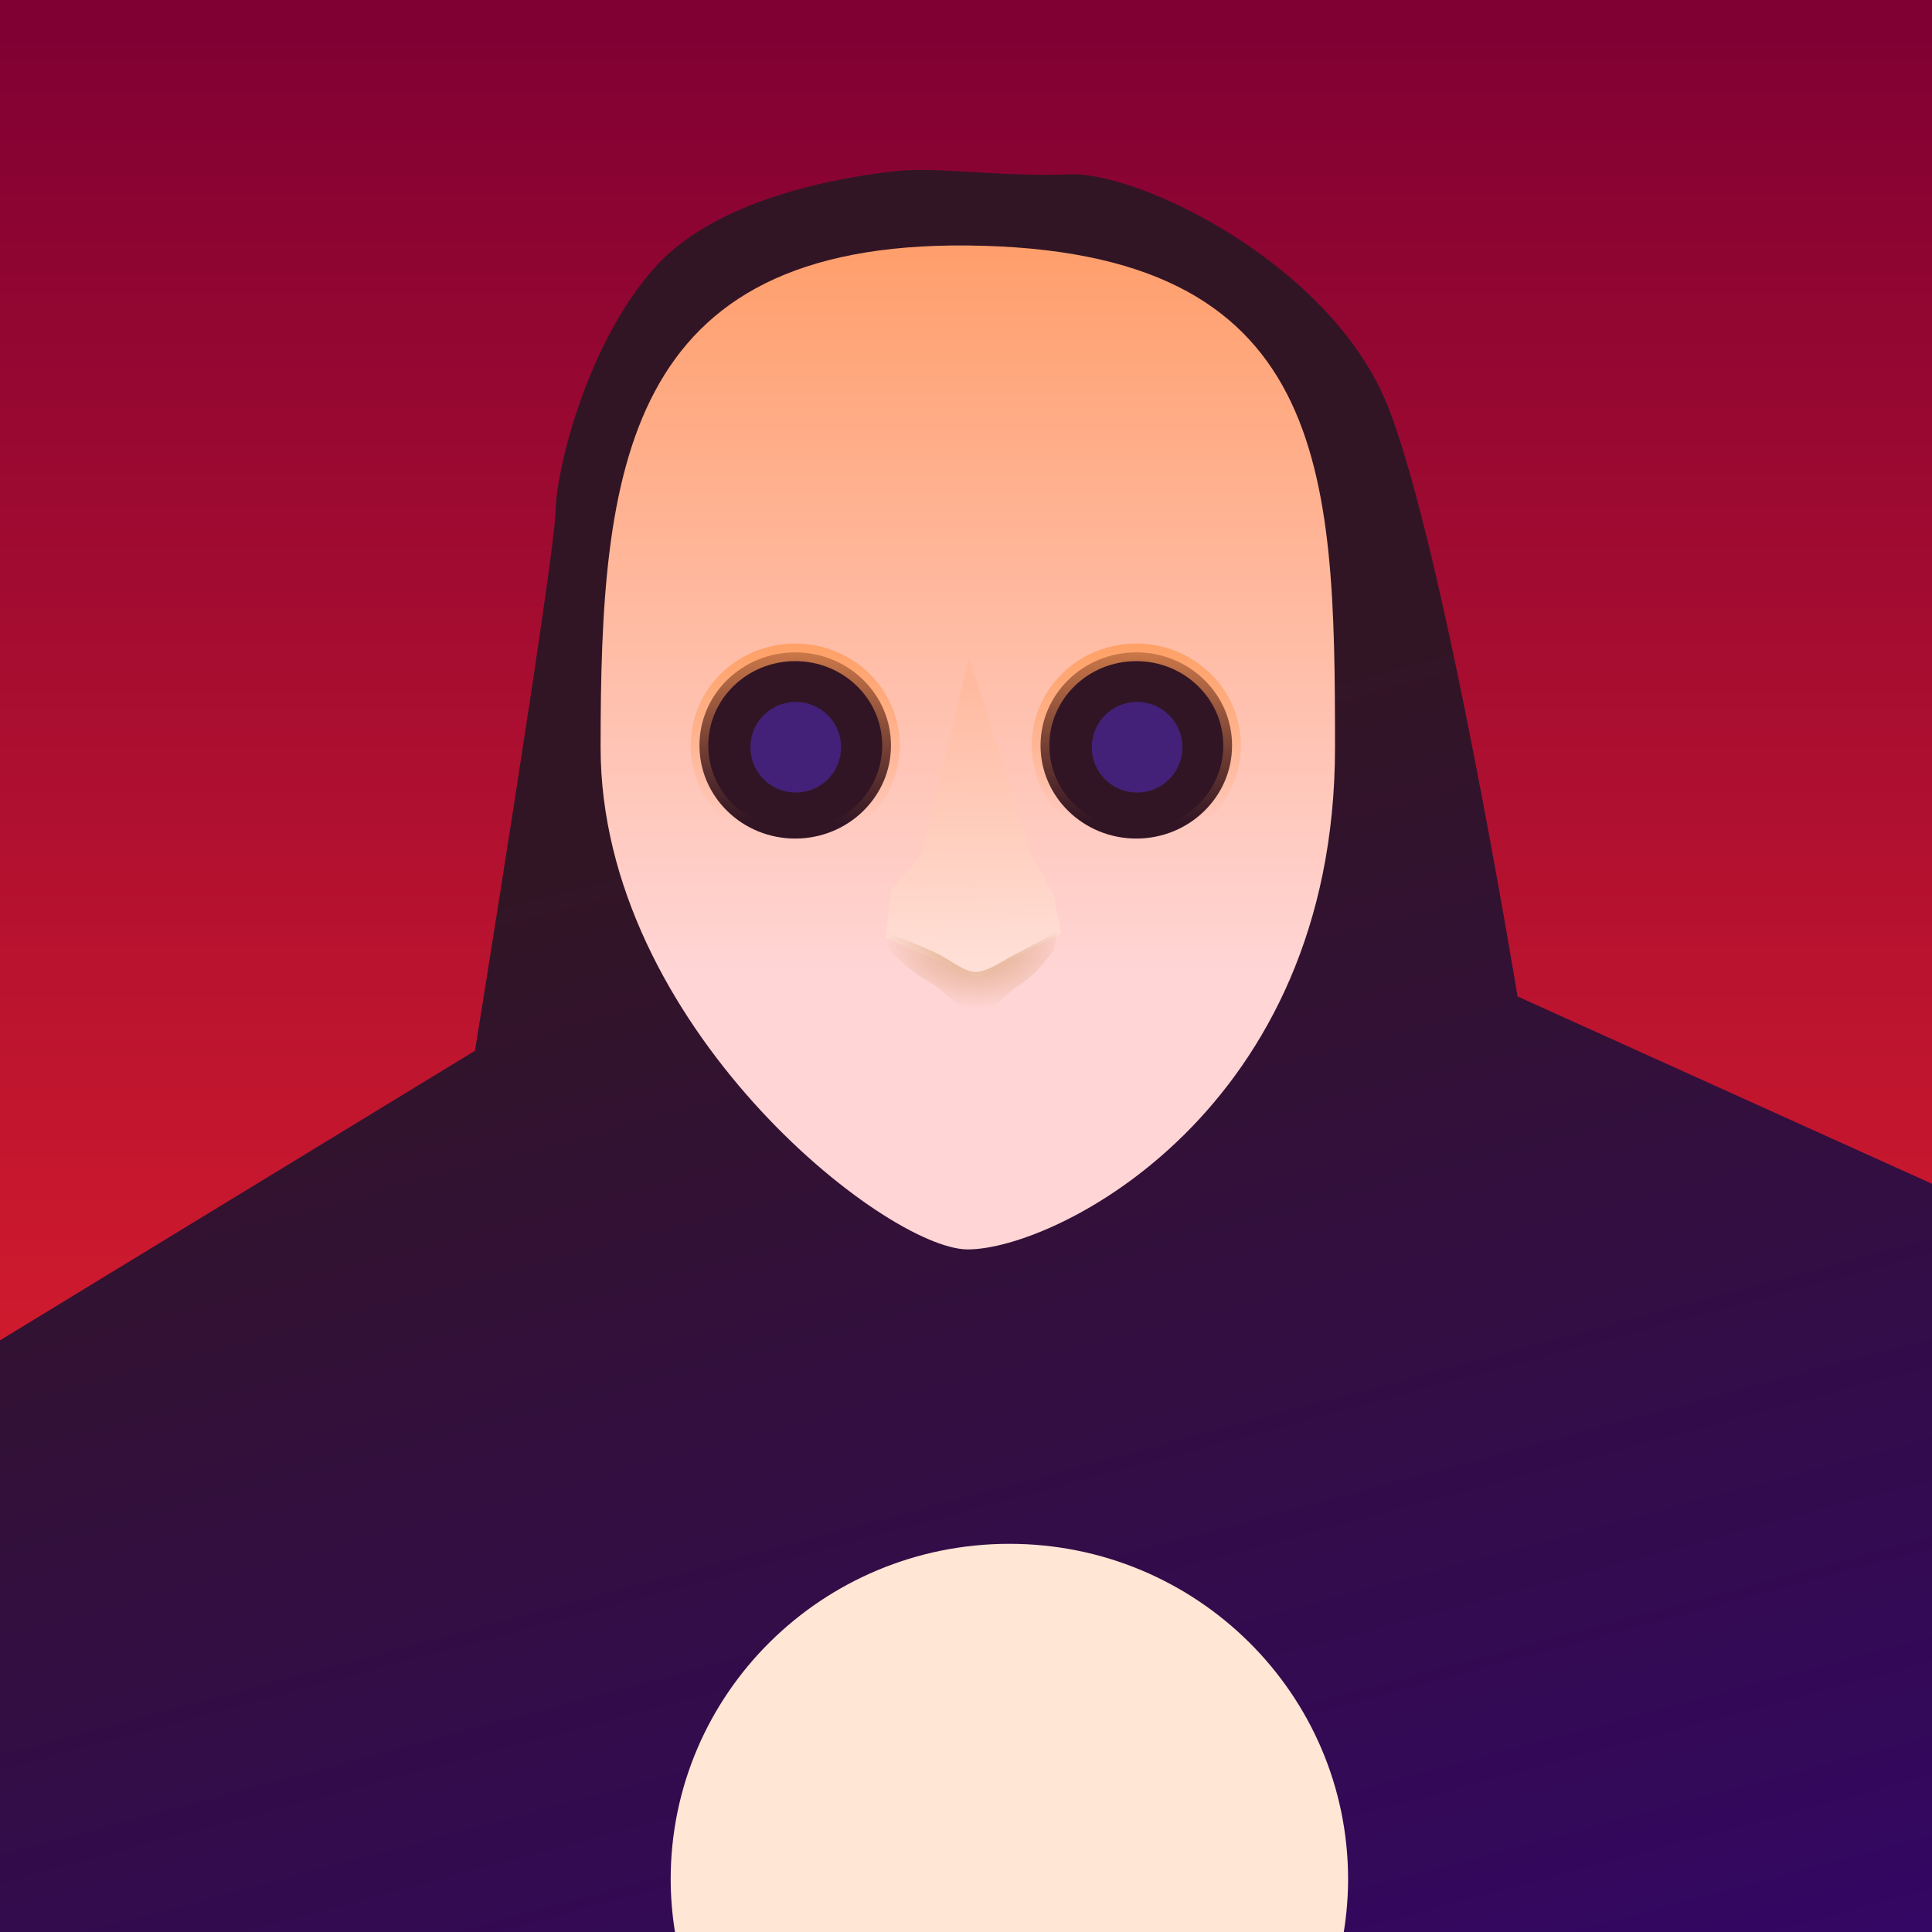
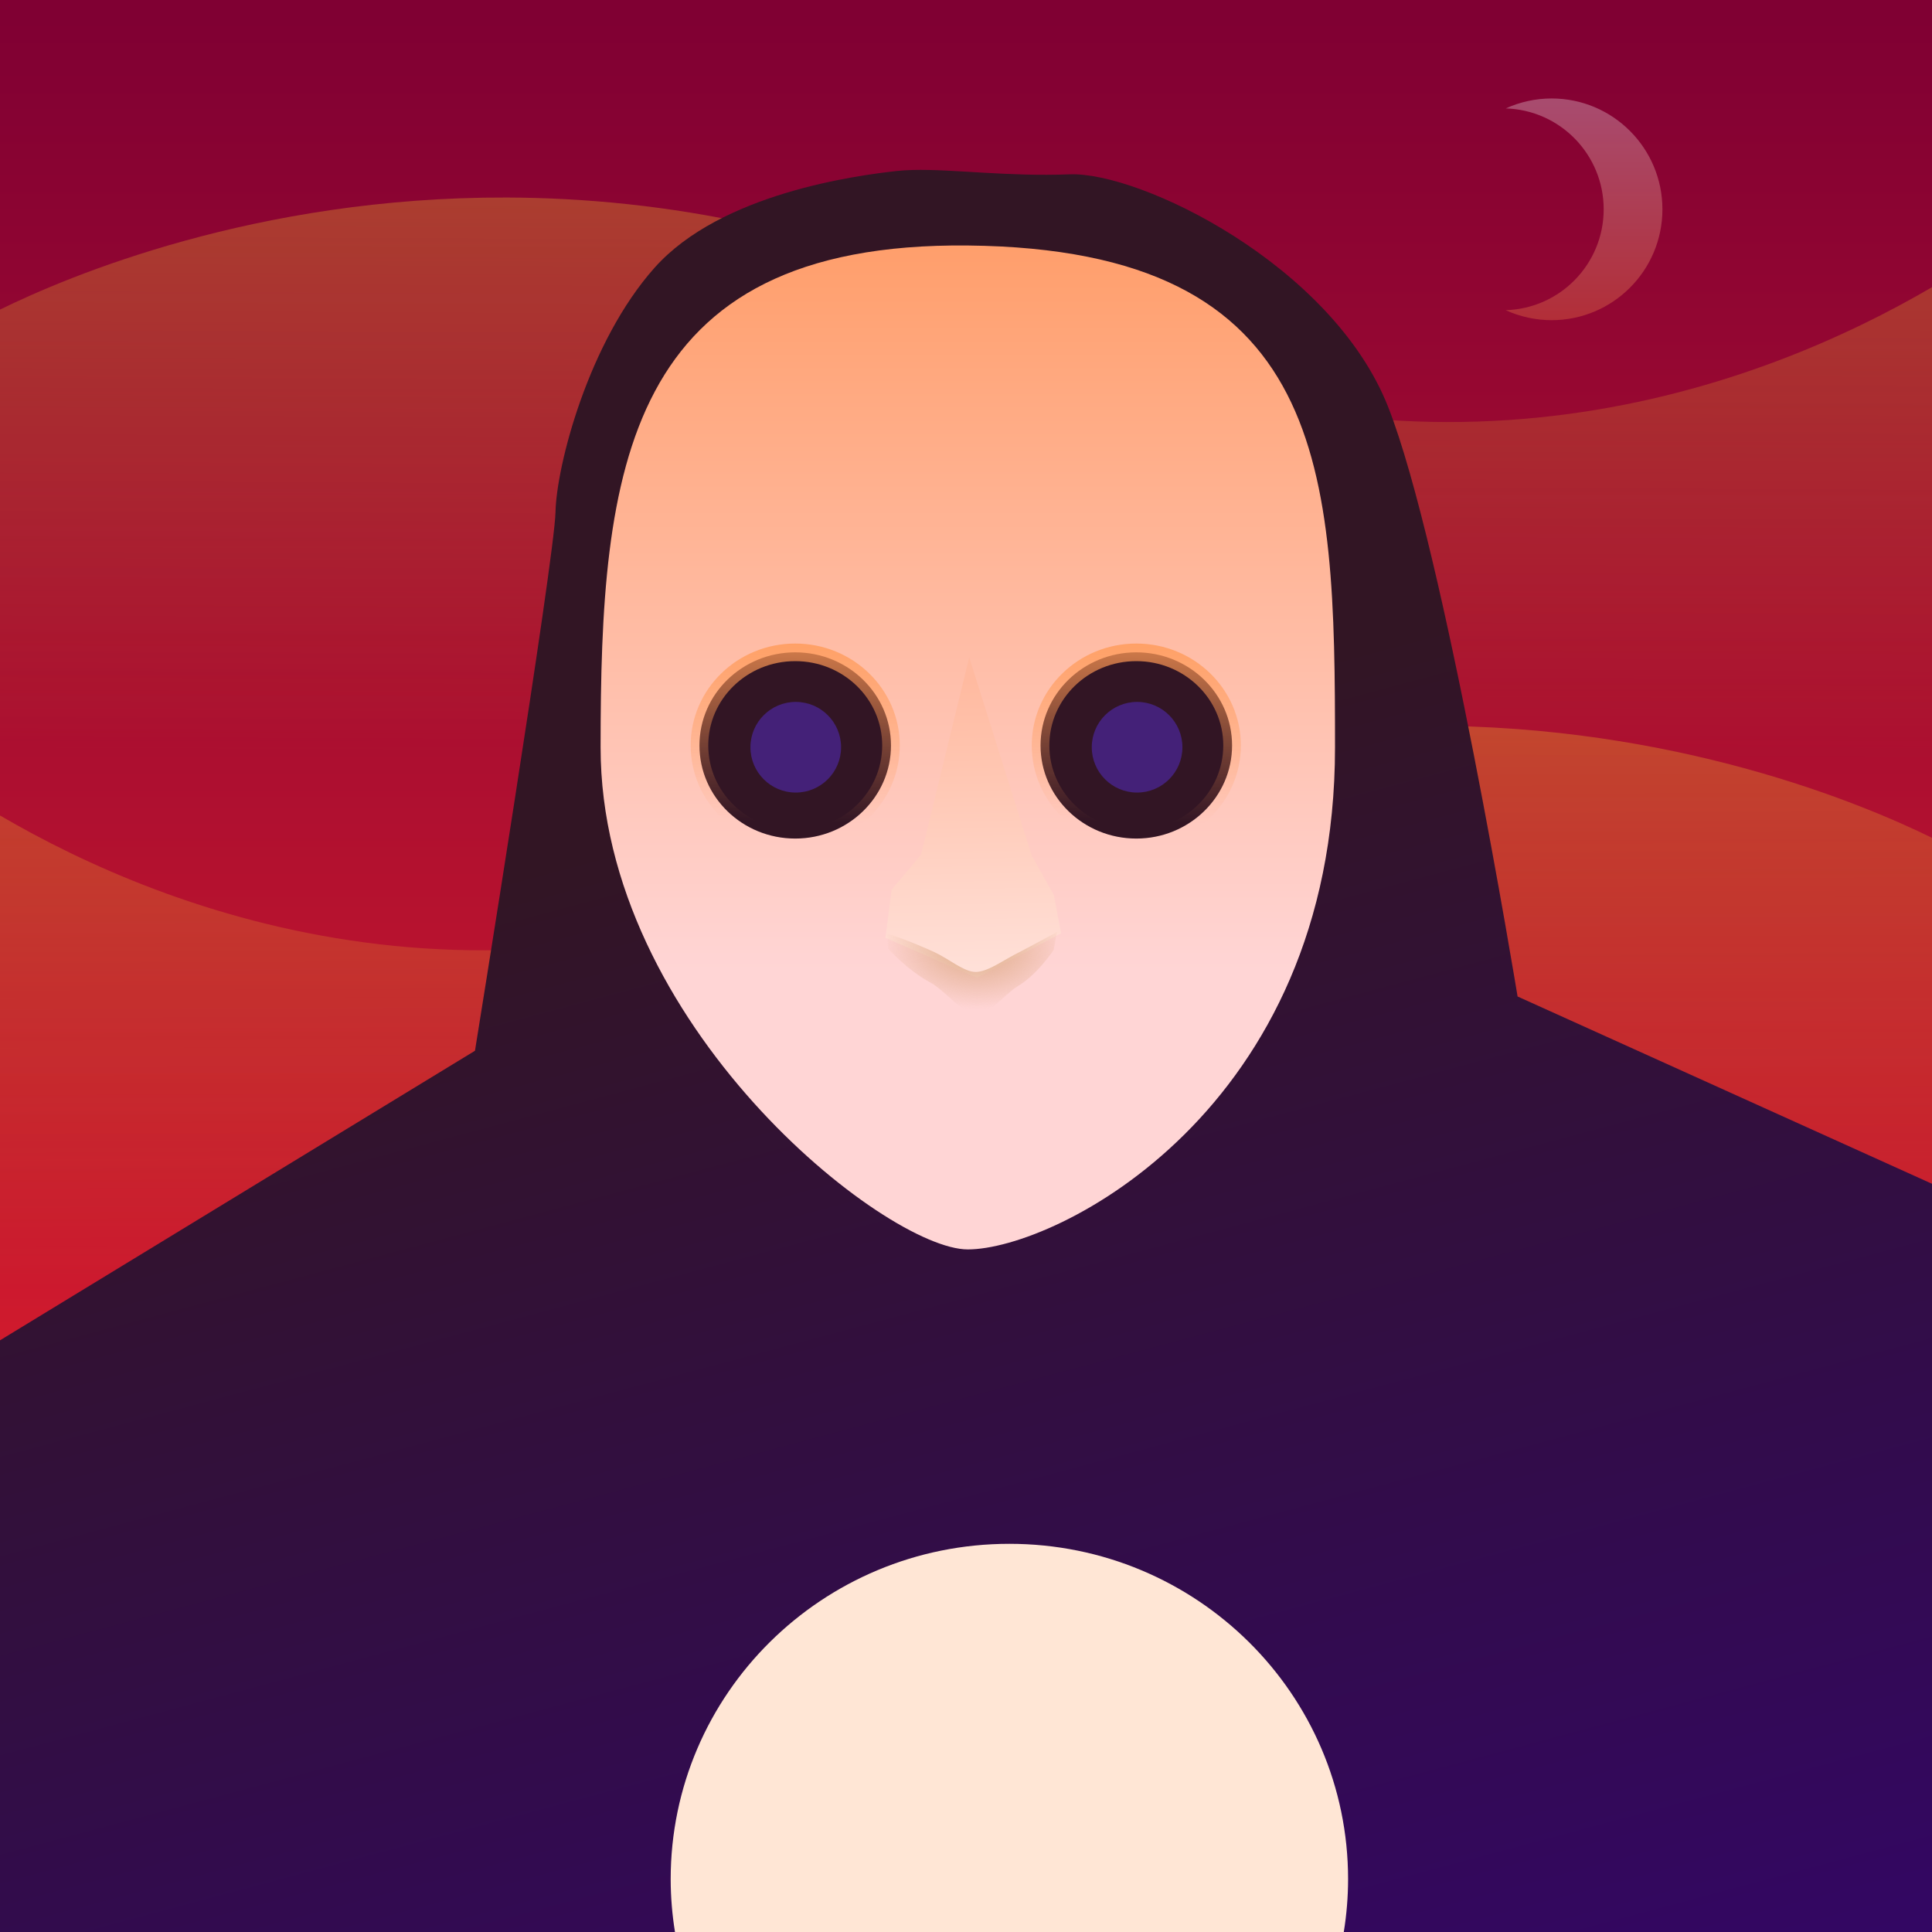
<svg xmlns="http://www.w3.org/2000/svg" xmlns:xlink="http://www.w3.org/1999/xlink" width="256" height="256" viewBox="0 0 67.733 67.733" version="1.1" id="svg4954">
  <defs id="defs4951">
+     <linearGradient id="linearGradient1729">
+       <stop style="stop-color:#ffffff;stop-opacity:1;" offset="0" id="stop1725" />
+       <stop style="stop-color:#ff7f2a;stop-opacity:1" offset="1" id="stop1727" />
+     </linearGradient>
+     <linearGradient id="linearGradient1449">
+       <stop style="stop-color:#ffd42a;stop-opacity:1;" offset="0" id="stop1445" />
+       <stop style="stop-color:#ffd42a;stop-opacity:0;" offset="1" id="stop1447" />
+     </linearGradient>
    <linearGradient id="linearGradient11130">
      <stop style="stop-color:#deaa87;stop-opacity:1;" offset="0" id="stop11126" />
      <stop style="stop-color:#deaa87;stop-opacity:0;" offset="1" id="stop11128" />
    </linearGradient>
    <linearGradient id="linearGradient5896">
      <stop style="stop-color:#ffd5d5;stop-opacity:1" offset="0" id="stop5892" />
      <stop style="stop-color:#ff9152;stop-opacity:1;" offset="1" id="stop5894" />
    </linearGradient>
    <linearGradient id="linearGradient5888">
      <stop style="stop-color:#ff2a2a;stop-opacity:1" offset="0" id="stop5884" />
      <stop style="stop-color:#800033;stop-opacity:1" offset="1" id="stop5886" />
-     </linearGradient>
-     <linearGradient xlink:href="#linearGradient141946" id="linearGradient4825" gradientUnits="userSpaceOnUse" x1="363.169" y1="204.729" x2="385.644" y2="189.25" gradientTransform="matrix(2.416677,0,0,2.416677,-931.405,-383.2551)" />
-     <linearGradient id="linearGradient141946">
-       <stop style="stop-color:#55ffdd;stop-opacity:1;" offset="0" id="stop141942" />
-       <stop style="stop-color:#55ffdd;stop-opacity:0;" offset="1" id="stop141944" />
    </linearGradient>
    <linearGradient xlink:href="#linearGradient5896" id="linearGradient4829" gradientUnits="userSpaceOnUse" x1="371.202" y1="166.685" x2="371.202" y2="152.775" />
    <linearGradient id="linearGradient102337">
      <stop style="stop-color:#ff9955;stop-opacity:1;" offset="0" id="stop102333" />
      <stop style="stop-color:#ff9955;stop-opacity:0;" offset="1" id="stop102335" />
    </linearGradient>
    <linearGradient xlink:href="#linearGradient102337" id="linearGradient4831" gradientUnits="userSpaceOnUse" x1="366.451" y1="160.921" x2="366.386" y2="164.251" gradientTransform="matrix(0.9975277,0,0,1.058889,0.9052261,-9.522821)" />
    <linearGradient xlink:href="#linearGradient103045" id="linearGradient4833" gradientUnits="userSpaceOnUse" gradientTransform="translate(0,-0.5291667)" x1="369.065" y1="169.164" x2="368.948" y2="162.755" />
    <linearGradient id="linearGradient103045">
      <stop style="stop-color:#fff1f1;stop-opacity:1;" offset="0" id="stop103041" />
      <stop style="stop-color:#ffbaa0;stop-opacity:1;" offset="1" id="stop103043" />
    </linearGradient>
    <linearGradient xlink:href="#linearGradient65759" id="linearGradient4827" gradientUnits="userSpaceOnUse" x1="1376.476" y1="621.852" x2="1409.05" y2="743.591" gradientTransform="matrix(0.561342,0,0,0.561342,-748.568,-320.1352)" />
    <linearGradient id="linearGradient65759">
      <stop style="stop-color:#321524;stop-opacity:1;" offset="0" id="stop65755" />
      <stop style="stop-color:#330080;stop-opacity:1" offset="1" id="stop65757" />
    </linearGradient>
    <linearGradient xlink:href="#linearGradient5888" id="linearGradient5890" x1="22.88" y1="76.883" x2="22.88" y2="-0.544" gradientUnits="userSpaceOnUse" gradientTransform="matrix(0.943694,0,0,0.9556007,1.505625,1.147479)" />
    <radialGradient xlink:href="#linearGradient11130" id="radialGradient11134" cx="368.956" cy="165.988" fx="368.956" fy="165.988" r="1.313" gradientTransform="matrix(1.102202,0.01273721,-0.00805201,0.6967727,-36.37135,46.01766)" gradientUnits="userSpaceOnUse" />
    <linearGradient xlink:href="#linearGradient102337" id="linearGradient12877" gradientUnits="userSpaceOnUse" gradientTransform="matrix(0.9975277,0,0,1.058889,6.180264,-9.522821)" x1="366.451" y1="160.921" x2="366.386" y2="164.251" />
+     <linearGradient xlink:href="#linearGradient1449" id="linearGradient1451" x1="40.584" y1="24.624" x2="40.488" y2="45.059" gradientUnits="userSpaceOnUse" gradientTransform="matrix(-1,0,0,1,67.73333,0)" />
+     <linearGradient xlink:href="#linearGradient1449" id="linearGradient1455" gradientUnits="userSpaceOnUse" x1="40.584" y1="24.624" x2="40.488" y2="45.059" gradientTransform="translate(0,-18.52084)" />
+     <linearGradient xlink:href="#linearGradient1729" id="linearGradient1731" x1="58.157" y1="4.242" x2="58.157" y2="17.932" gradientUnits="userSpaceOnUse" gradientTransform="matrix(0.6466993,0,0,0.6466993,18.81916,0.885851)" />
  </defs>
  <g id="layer1">
-     <rect style="fill:url(#linearGradient5890);fill-opacity:1;stroke-width:0.251" id="rect5135" width="67.733" height="67.733" x="2.220446e-16" y="0" />
-     <path id="path61361-9" style="display:inline;mix-blend-mode:normal;fill:url(#linearGradient4827);fill-opacity:1;stroke:none;stroke-width:0.809;stroke-miterlimit:4;stroke-dasharray:none;stroke-opacity:1;stop-color:#000000" d="M 32.008 5.959 C 31.809 5.964 31.621 5.975 31.445 5.994 C 30.032 6.151 25.277 6.773 22.95 9.384 C 20.622 11.996 19.508 16.338 19.475 17.954 C 19.442 19.571 16.652 36.838 16.652 36.838 L 0 46.99 L 0 67.733 L 67.733 67.733 L 67.733 41.502 L 53.204 34.935 C 53.204 34.935 50.629 19.239 48.665 14.263 C 46.7 9.286 39.975 6.016 37.497 6.112 C 35.33 6.196 33.402 5.923 32.008 5.959 z " />
-     <g id="g71983-1" style="display:inline;opacity:1;mix-blend-mode:normal" transform="matrix(2.266891,0,0,2.266891,-802.1518,-343.8517)">
-       <g id="g101571-2">
-         <path id="path64021-7" style="opacity:1;fill:url(#linearGradient4829);fill-opacity:1;stroke-width:0.139;stop-color:#000000" d="m 374.502,163.244 c 0,5.614 -4.321,7.763 -5.679,7.763 -1.272,0 -5.679,-3.475 -5.679,-7.763 0,-4.287 0.349,-7.817 5.679,-7.763 5.59,0.057 5.679,3.475 5.679,7.763 z" />
-         <ellipse style="opacity:1;fill:#321524;fill-opacity:1;stroke:url(#linearGradient4831);stroke-width:0.272;stroke-miterlimit:4;stroke-dasharray:none;stroke-opacity:1;stop-color:#000000" id="path64647-0" cx="366.154" cy="163.213" rx="1.481" ry="1.44" />
-         <path style="font-variation-settings:normal;opacity:1;vector-effect:none;fill:url(#linearGradient4833);fill-opacity:1;stroke:none;stroke-width:0.277;stroke-linecap:butt;stroke-linejoin:miter;stroke-miterlimit:4;stroke-dasharray:none;stroke-dashoffset:0;stroke-opacity:1;-inkscape-stroke:none;stop-color:#000000;stop-opacity:1" d="m 367.645,165.445 0.455,-0.542 0.745,-3.053 0.964,3.06 0.345,0.617 0.112,0.591 -1.302,0.689 -1.415,-0.619 z" id="path102661-9" />
-         <path style="font-variation-settings:normal;opacity:1;vector-effect:none;fill:url(#radialGradient11134);fill-opacity:1;stroke:none;stroke-width:0.277;stroke-linecap:butt;stroke-linejoin:miter;stroke-miterlimit:4;stroke-dasharray:none;stroke-dashoffset:0;stroke-opacity:1;-inkscape-stroke:none;stop-color:#000000;stop-opacity:1" d="m 367.576,166.119 c 0,0 0.35,0.115 0.73,0.29 0.226,0.105 0.463,0.311 0.643,0.307 0.178,-0.004 0.395,-0.162 0.598,-0.268 0.348,-0.181 0.655,-0.35 0.655,-0.35 l -0.051,0.277 c 0,0 -0.247,0.376 -0.547,0.556 -0.211,0.127 -0.45,0.446 -0.647,0.45 -0.2,0.004 -0.471,-0.371 -0.719,-0.505 -0.347,-0.186 -0.649,-0.521 -0.649,-0.521 z" id="path103694-3" />
-         <ellipse style="opacity:1;fill:#321524;fill-opacity:1;stroke:url(#linearGradient12877);stroke-width:0.272;stroke-miterlimit:4;stroke-dasharray:none;stroke-opacity:1;stop-color:#000000" id="ellipse12875" cx="371.429" cy="163.213" rx="1.481" ry="1.44" />
+     <g id="g164">
+       <rect style="fill:url(#linearGradient5890);fill-opacity:1;stroke-width:0.251" id="rect5135" width="67.733" height="67.733" x="2.220446e-16" y="0" />
+       <path id="path1453" style="opacity:0.291;fill:url(#linearGradient1455);fill-opacity:1;stroke-width:0.265" d="M 17.775,6.925 C 8.978,6.896 2.386,9.682 0,10.854 V 49.212 H 67.733 V 10.068 C 61.878,13.493 50.095,18.109 36.069,11.261 29.467,8.038 23.207,6.943 17.775,6.925 Z" />
+       <path id="path738" style="opacity:0.291;fill:url(#linearGradient1451);fill-opacity:1;stroke-width:0.265" d="m 49.959,25.445 c 8.797,-0.029 15.389,2.757 17.775,3.929 V 67.733 H 0 v -39.144 c 5.855,3.425 17.638,8.041 31.665,1.193 6.602,-3.223 12.862,-4.319 18.294,-4.337 z" />
+       <path id="path1592" style="opacity:0.29;fill:url(#linearGradient1731);fill-opacity:1;stroke-width:0.171" d="m 54.394,3.452 a 3.887,3.887 0 0 0 -1.604,0.349 3.54,3.54 0 0 1 3.433,3.538 3.54,3.54 0 0 1 -3.437,3.535 3.887,3.887 0 0 0 1.609,0.351 3.887,3.887 0 0 0 3.887,-3.886 3.887,3.887 0 0 0 -3.887,-3.887 z" />
+       <path id="path61361-9" style="display:inline;mix-blend-mode:normal;fill:url(#linearGradient4827);fill-opacity:1;stroke:none;stroke-width:0.809;stroke-miterlimit:4;stroke-dasharray:none;stroke-opacity:1;stop-color:#000000" d="M 32.008 5.959 C 31.809 5.964 31.621 5.975 31.445 5.994 C 30.032 6.151 25.277 6.773 22.95 9.384 C 20.622 11.996 19.508 16.338 19.475 17.954 C 19.442 19.571 16.652 36.838 16.652 36.838 L 0 46.99 L 0 67.733 L 67.733 67.733 L 67.733 41.502 L 53.204 34.935 C 53.204 34.935 50.629 19.239 48.665 14.263 C 46.7 9.286 39.975 6.016 37.497 6.112 C 35.33 6.196 33.402 5.923 32.008 5.959 z " />
+       <g id="g71983-1" style="display:inline;opacity:1;mix-blend-mode:normal" transform="matrix(2.266891,0,0,2.266891,-802.1518,-343.8517)">
+         <g id="g101571-2">
+           <path id="path64021-7" style="opacity:1;fill:url(#linearGradient4829);fill-opacity:1;stroke-width:0.139;stop-color:#000000" d="m 374.502,163.244 c 0,5.614 -4.321,7.763 -5.679,7.763 -1.272,0 -5.679,-3.475 -5.679,-7.763 0,-4.287 0.349,-7.817 5.679,-7.763 5.59,0.057 5.679,3.475 5.679,7.763 z" />
+           <ellipse style="opacity:1;fill:#321524;fill-opacity:1;stroke:url(#linearGradient4831);stroke-width:0.272;stroke-miterlimit:4;stroke-dasharray:none;stroke-opacity:1;stop-color:#000000" id="path64647-0" cx="366.154" cy="163.213" rx="1.481" ry="1.44" />
+           <path style="font-variation-settings:normal;opacity:1;vector-effect:none;fill:url(#linearGradient4833);fill-opacity:1;stroke:none;stroke-width:0.277;stroke-linecap:butt;stroke-linejoin:miter;stroke-miterlimit:4;stroke-dasharray:none;stroke-dashoffset:0;stroke-opacity:1;-inkscape-stroke:none;stop-color:#000000;stop-opacity:1" d="m 367.645,165.445 0.455,-0.542 0.745,-3.053 0.964,3.06 0.345,0.617 0.112,0.591 -1.302,0.689 -1.415,-0.619 z" id="path102661-9" />
+           <path style="font-variation-settings:normal;opacity:1;vector-effect:none;fill:url(#radialGradient11134);fill-opacity:1;stroke:none;stroke-width:0.277;stroke-linecap:butt;stroke-linejoin:miter;stroke-miterlimit:4;stroke-dasharray:none;stroke-dashoffset:0;stroke-opacity:1;-inkscape-stroke:none;stop-color:#000000;stop-opacity:1" d="m 367.576,166.119 c 0,0 0.35,0.115 0.73,0.29 0.226,0.105 0.463,0.311 0.643,0.307 0.178,-0.004 0.395,-0.162 0.598,-0.268 0.348,-0.181 0.655,-0.35 0.655,-0.35 l -0.051,0.277 c 0,0 -0.247,0.376 -0.547,0.556 -0.211,0.127 -0.45,0.446 -0.647,0.45 -0.2,0.004 -0.471,-0.371 -0.719,-0.505 -0.347,-0.186 -0.649,-0.521 -0.649,-0.521 z" id="path103694-3" />
+           <ellipse style="opacity:1;fill:#321524;fill-opacity:1;stroke:url(#linearGradient12877);stroke-width:0.272;stroke-miterlimit:4;stroke-dasharray:none;stroke-opacity:1;stop-color:#000000" id="ellipse12875" cx="371.429" cy="163.213" rx="1.481" ry="1.44" />
+         </g>
      </g>
+       <path id="path18572-0" style="display:inline;opacity:1;mix-blend-mode:normal;fill:#ffe6d5;fill-opacity:1;stroke-width:2.583" d="M 35.388 54.124 A 11.874 11.76 0 0 0 23.513 65.885 A 11.874 11.76 0 0 0 23.664 67.733 L 47.111 67.733 A 11.874 11.76 0 0 0 47.262 65.885 A 11.874 11.76 0 0 0 35.388 54.124 z " />
+       <circle style="opacity:1;fill:#442178;stroke-width:0.326" id="path10372" cx="27.898" cy="26.197" r="1.589" />
+       <use x="0" y="0" xlink:href="#path10372" id="use10376" transform="translate(11.96681)" />
    </g>
-     <path id="path18572-0" style="display:inline;opacity:1;mix-blend-mode:normal;fill:#ffe6d5;fill-opacity:1;stroke-width:2.583" d="M 35.388 54.124 A 11.874 11.76 0 0 0 23.513 65.885 A 11.874 11.76 0 0 0 23.664 67.733 L 47.111 67.733 A 11.874 11.76 0 0 0 47.262 65.885 A 11.874 11.76 0 0 0 35.388 54.124 z " />
-     <path style="font-variation-settings:normal;display:inline;opacity:0.208;mix-blend-mode:normal;fill:url(#linearGradient4825);fill-opacity:1;stroke:none;stroke-width:0.639;stroke-linecap:butt;stroke-linejoin:miter;stroke-miterlimit:4;stroke-dasharray:none;stroke-dashoffset:0;stroke-opacity:1;stop-color:#000000" d="m -17.769,131.488 1.003,-30.678 3.587,-25.842 6.512,16.12 2.285,19.447 -3.168,17.397 v 4.958 l 3.858,0.226 2.411,-22.364 -4.427,-37.855 -3.102,-6.351 6.066,-20.292 11.504,-6.338 4.411,15.627 0.191,34.693 -7.323,6.768 2.532,17.877 v 17.302 c 0,0 -6.669,4.796 -26.343,-0.694 z" id="path141775-6" />
-     <circle style="opacity:1;fill:#442178;stroke-width:0.326" id="path10372" cx="27.898" cy="26.197" r="1.589" />
-     <use x="0" y="0" xlink:href="#path10372" id="use10376" transform="translate(11.96681)" />
  </g>
</svg>
